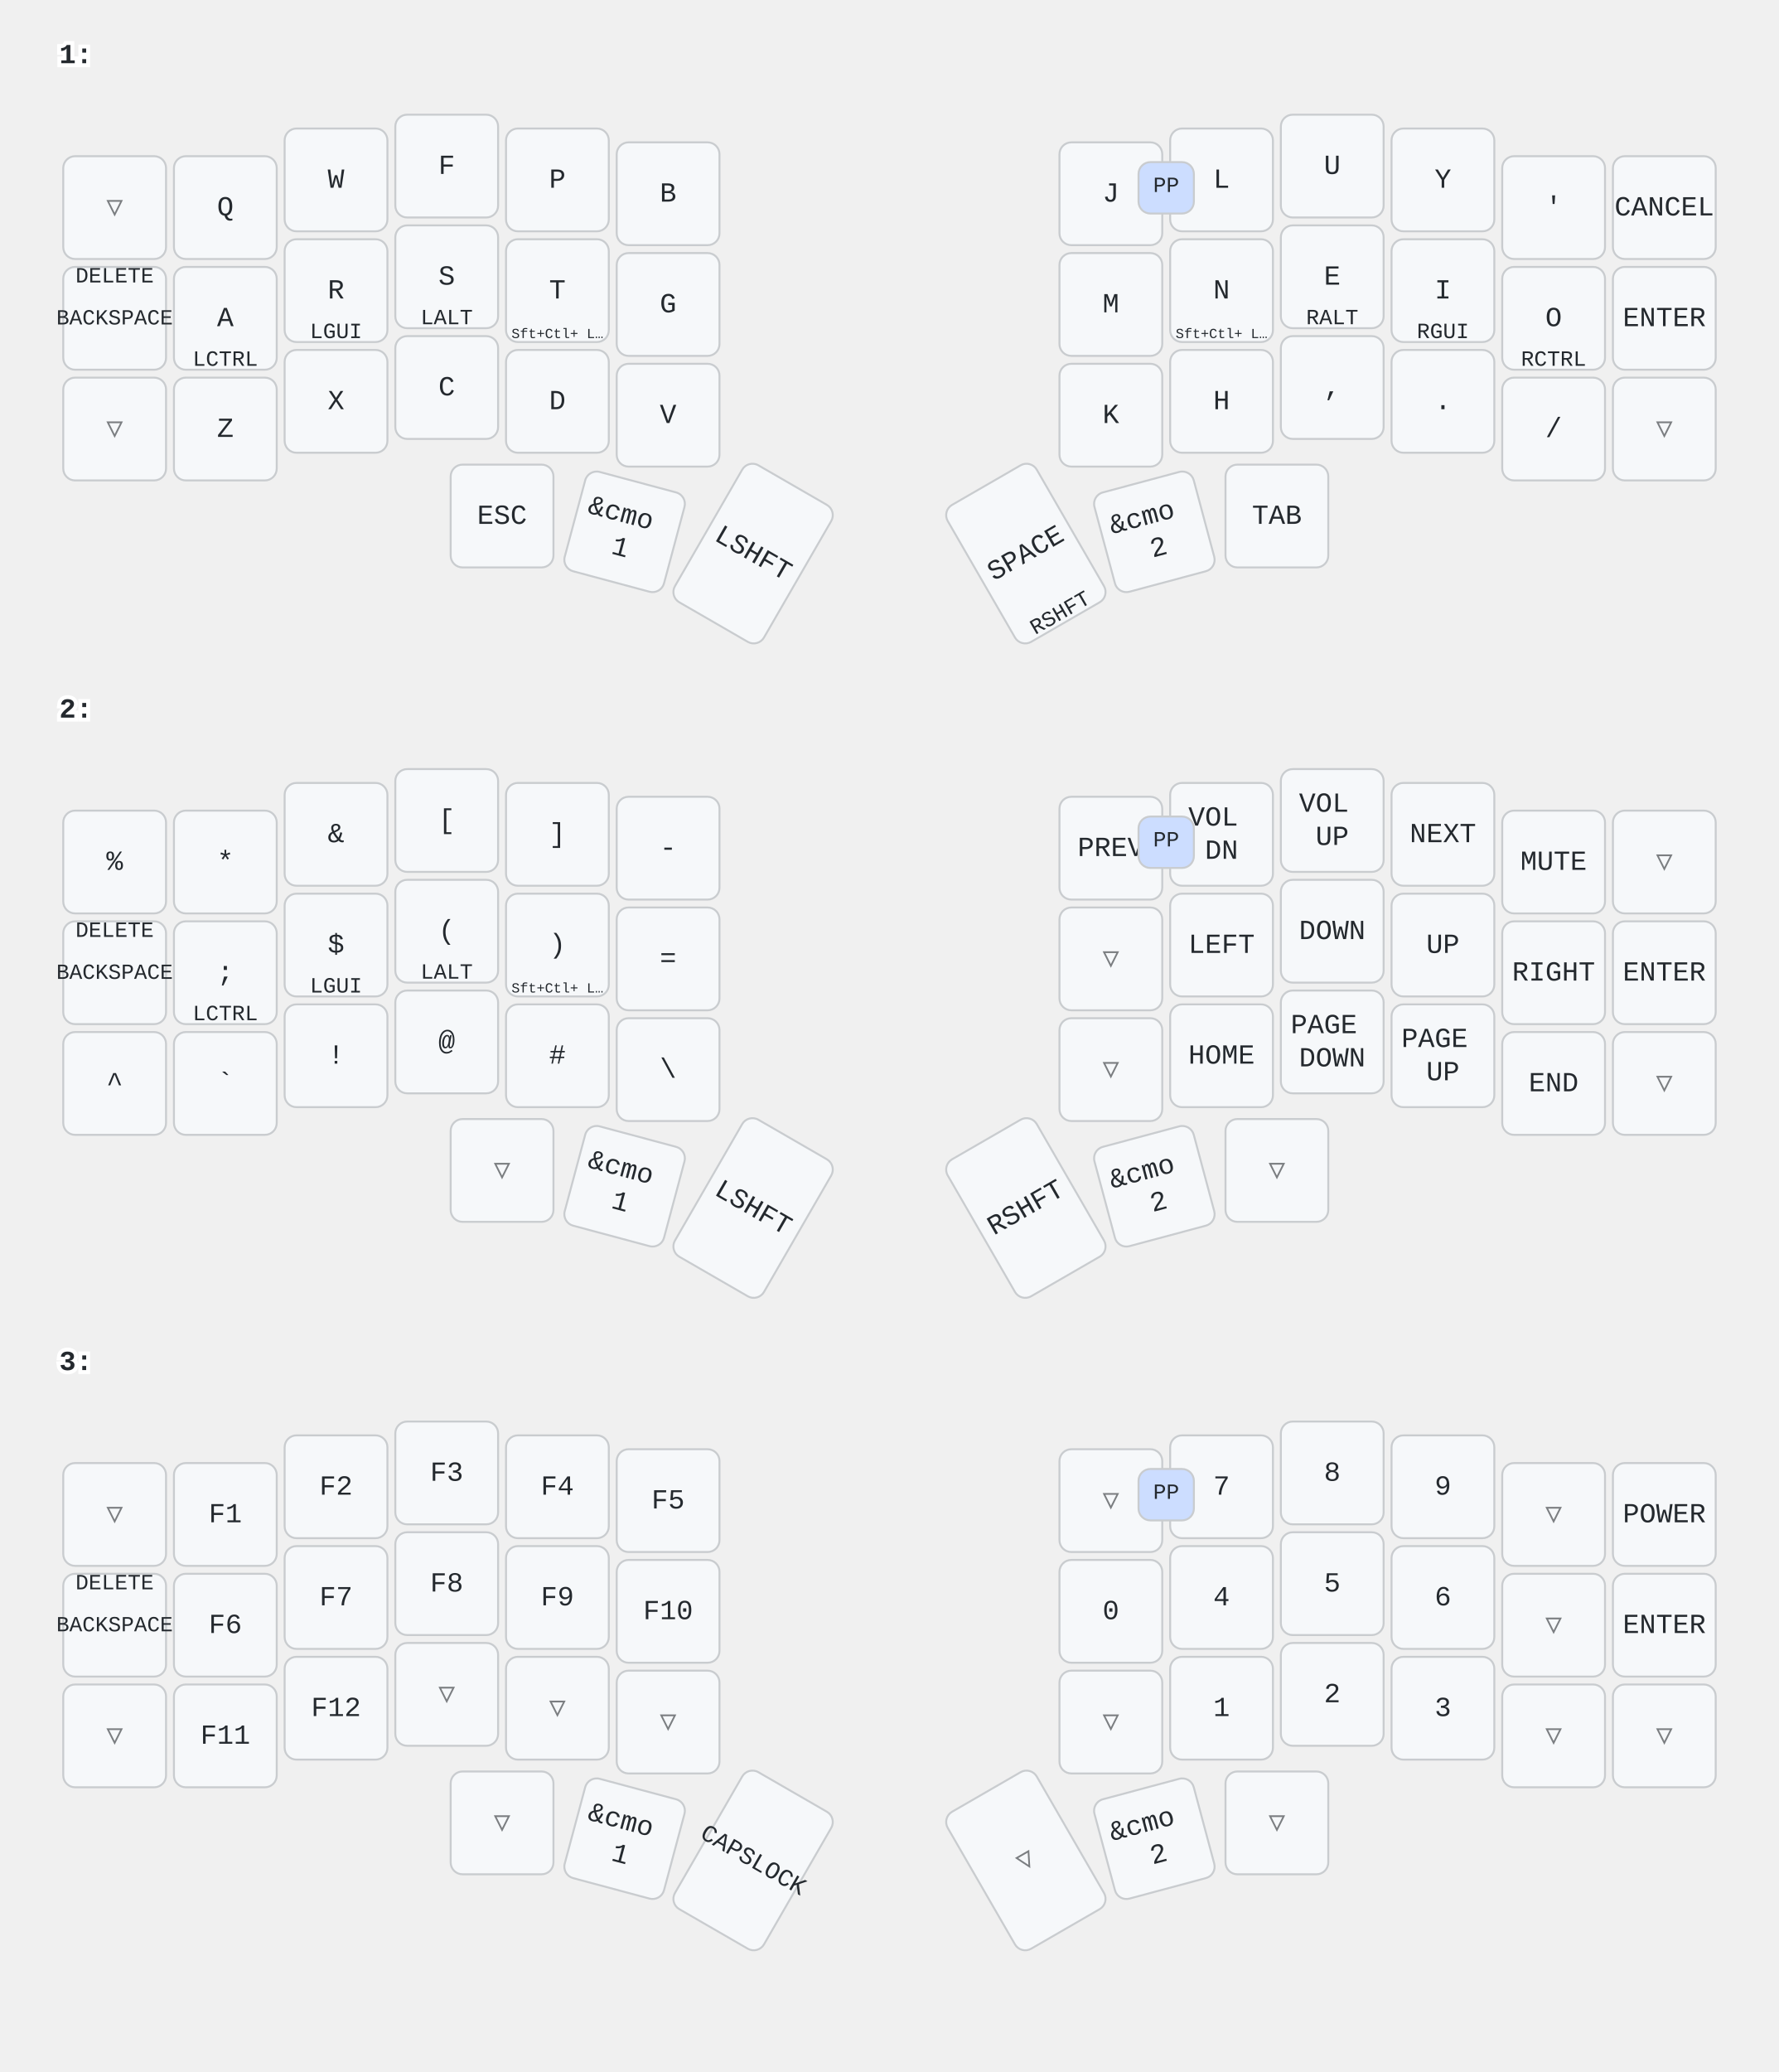
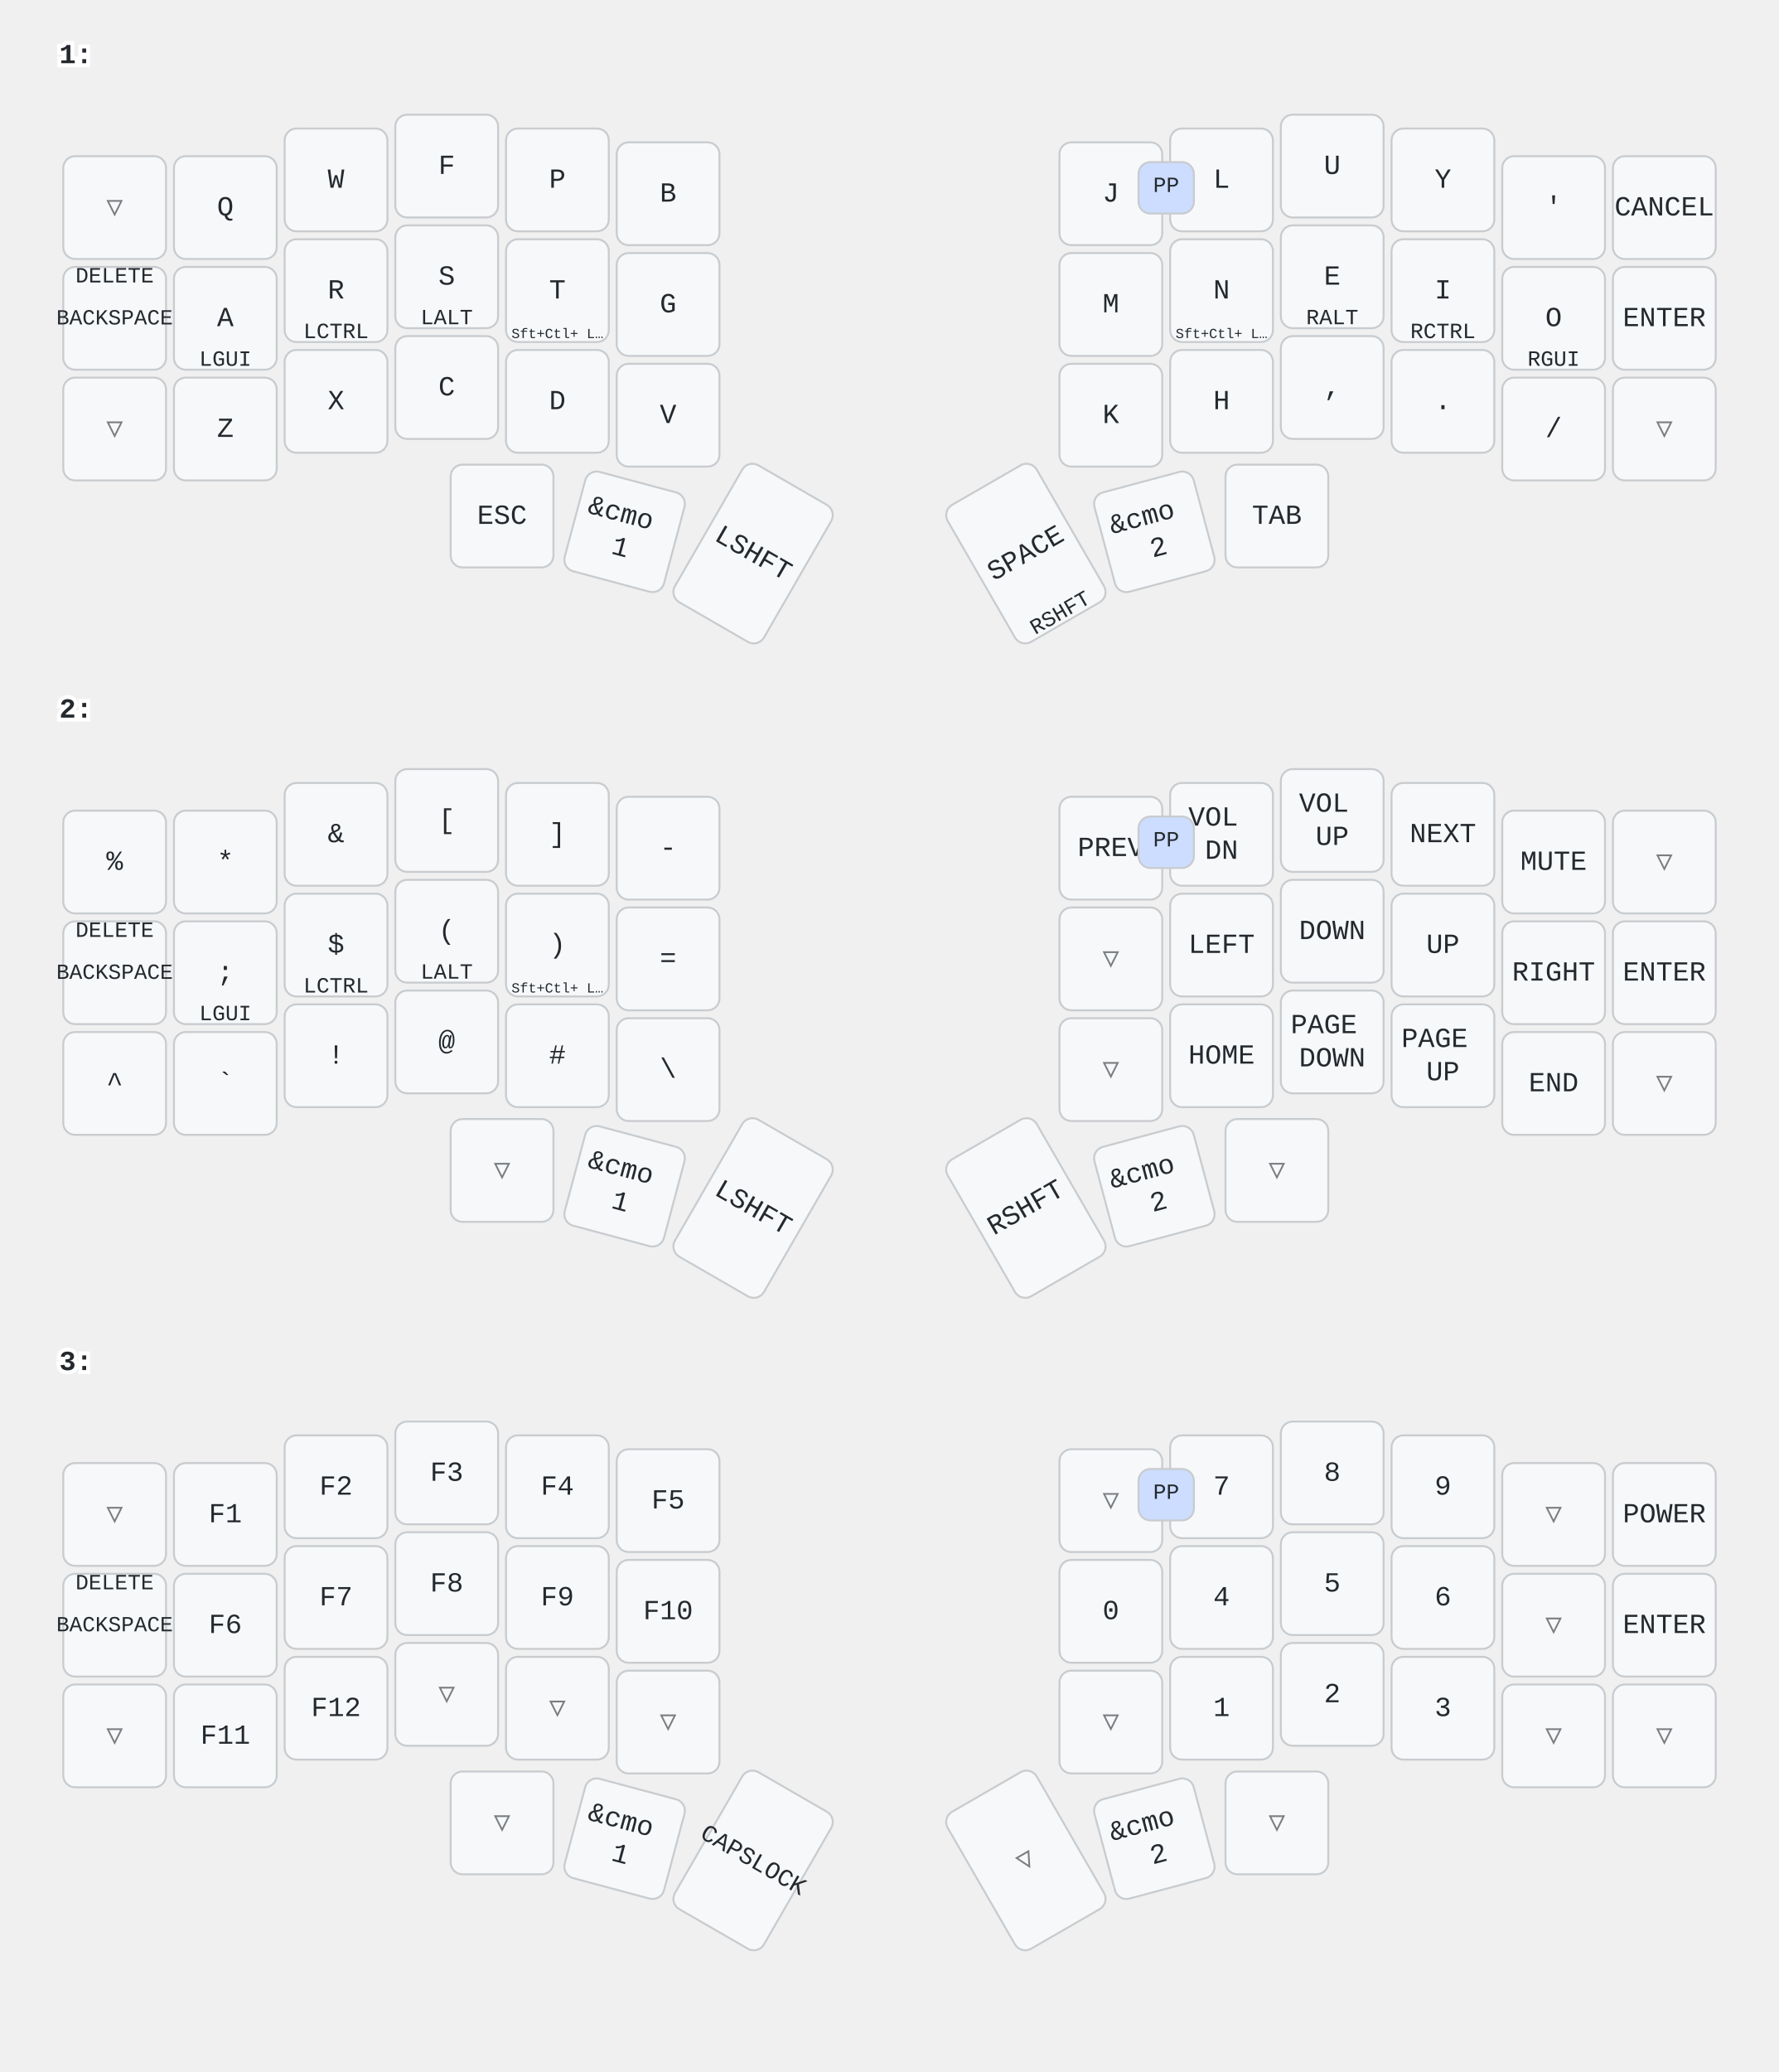
<svg xmlns="http://www.w3.org/2000/svg" width="900" height="1048" viewBox="0 0 900 1048" class="keymap">
  <style>/* inherit to force styles through use tags */
svg path {
    fill: inherit;
}

/* font and background color specifications */
svg.keymap {
    font-family: SFMono-Regular,Consolas,Liberation Mono,Menlo,monospace;
    font-size: 14px;
    font-kerning: normal;
    text-rendering: optimizeLegibility;
    fill: #24292e;
}

/* default key styling */
rect.key {
    fill: #f6f8fa;
}

rect.key, rect.combo {
    stroke: #c9cccf;
    stroke-width: 1;
}

/* default key side styling, only used is draw_key_sides is set */
rect.side {
    filter: brightness(90%);
}

/* color accent for combo boxes */
rect.combo, rect.combo-separate {
    fill: #cdf;
}

/* color accent for held keys */
rect.held, rect.combo.held {
    fill: #fdd;
}

/* color accent for ghost (optional) keys */
rect.ghost, rect.combo.ghost {
    stroke-dasharray: 4, 4;
    stroke-width: 2;
}

text {
    text-anchor: middle;
    dominant-baseline: middle;
}

/* styling for layer labels */
text.label {
    font-weight: bold;
    text-anchor: start;
    stroke: white;
    stroke-width: 4;
    paint-order: stroke;
}

/* styling for optional footer */
text.footer {
    text-anchor: end;
    dominant-baseline: auto;
    stroke: white;
    stroke-width: 4;
    paint-order: stroke;
}

/* styling for combo tap, and key hold/shifted label text */
text.combo, text.hold, text.shifted {
    font-size: 11px;
}

text.hold {
    text-anchor: middle;
    dominant-baseline: auto;
}

text.shifted {
    text-anchor: middle;
    dominant-baseline: hanging;
}

/* styling for hold/shifted label text in combo box */
text.combo.hold, text.combo.shifted {
    font-size: 8px;
}

/* lighter symbol for transparent keys */
text.trans {
    fill: #7b7e81;
}

/* styling for combo dendrons */
path.combo {
    stroke-width: 1;
    stroke: gray;
    fill: none;
}

/* Start Tabler Icons Cleanup */
/* cannot use height/width with glyphs */
.icon-tabler &gt; path {
    fill: inherit;
    stroke: inherit;
    stroke-width: 2;
}
/* hide tabler's default box */
.icon-tabler &gt; path[stroke="none"][fill="none"] {
    visibility: hidden;
}
/* End Tabler Icons Cleanup */
</style>
  <g transform="translate(30, 0)" class="layer-1">
    <text x="0" y="28" class="label">1:</text>
    <g transform="translate(0, 56)">
      <g transform="translate(28, 49)" class="key trans keypos-0">
        <rect rx="6" ry="6" x="-26" y="-26" width="52" height="52" class="key trans" />
        <text x="0" y="0" class="key trans tap">▽</text>
      </g>
      <g transform="translate(84, 49)" class="key keypos-1">
        <rect rx="6" ry="6" x="-26" y="-26" width="52" height="52" class="key" />
        <text x="0" y="0" class="key tap">Q</text>
      </g>
      <g transform="translate(140, 35)" class="key keypos-2">
        <rect rx="6" ry="6" x="-26" y="-26" width="52" height="52" class="key" />
        <text x="0" y="0" class="key tap">W</text>
      </g>
      <g transform="translate(196, 28)" class="key keypos-3">
        <rect rx="6" ry="6" x="-26" y="-26" width="52" height="52" class="key" />
        <text x="0" y="0" class="key tap">F</text>
      </g>
      <g transform="translate(252, 35)" class="key keypos-4">
        <rect rx="6" ry="6" x="-26" y="-26" width="52" height="52" class="key" />
        <text x="0" y="0" class="key tap">P</text>
      </g>
      <g transform="translate(308, 42)" class="key keypos-5">
        <rect rx="6" ry="6" x="-26" y="-26" width="52" height="52" class="key" />
        <text x="0" y="0" class="key tap">B</text>
      </g>
      <g transform="translate(532, 42)" class="key keypos-6">
        <rect rx="6" ry="6" x="-26" y="-26" width="52" height="52" class="key" />
        <text x="0" y="0" class="key tap">J</text>
      </g>
      <g transform="translate(588, 35)" class="key keypos-7">
        <rect rx="6" ry="6" x="-26" y="-26" width="52" height="52" class="key" />
        <text x="0" y="0" class="key tap">L</text>
      </g>
      <g transform="translate(644, 28)" class="key keypos-8">
        <rect rx="6" ry="6" x="-26" y="-26" width="52" height="52" class="key" />
        <text x="0" y="0" class="key tap">U</text>
      </g>
      <g transform="translate(700, 35)" class="key keypos-9">
        <rect rx="6" ry="6" x="-26" y="-26" width="52" height="52" class="key" />
        <text x="0" y="0" class="key tap">Y</text>
      </g>
      <g transform="translate(756, 49)" class="key keypos-10">
        <rect rx="6" ry="6" x="-26" y="-26" width="52" height="52" class="key" />
        <text x="0" y="0" class="key tap">'</text>
      </g>
      <g transform="translate(812, 49)" class="key keypos-11">
        <rect rx="6" ry="6" x="-26" y="-26" width="52" height="52" class="key" />
        <text x="0" y="0" class="key tap">CANCEL</text>
      </g>
      <g transform="translate(28, 105)" class="key keypos-12">
        <rect rx="6" ry="6" x="-26" y="-26" width="52" height="52" class="key" />
        <text x="0" y="0" class="key tap">
          <tspan style="font-size: 78%">BACKSPACE</tspan>
        </text>
        <text x="0" y="-24" class="key shifted">DELETE</text>
      </g>
      <g transform="translate(84, 105)" class="key keypos-13">
        <rect rx="6" ry="6" x="-26" y="-26" width="52" height="52" class="key" />
        <text x="0" y="0" class="key tap">A</text>
+         <text x="0" y="24" class="key hold">LGUI</text>
+       </g>
+       <g transform="translate(140, 91)" class="key keypos-14">
+         <rect rx="6" ry="6" x="-26" y="-26" width="52" height="52" class="key" />
+         <text x="0" y="0" class="key tap">R</text>
        <text x="0" y="24" class="key hold">LCTRL</text>
-       </g>
-       <g transform="translate(140, 91)" class="key keypos-14">
-         <rect rx="6" ry="6" x="-26" y="-26" width="52" height="52" class="key" />
-         <text x="0" y="0" class="key tap">R</text>
-         <text x="0" y="24" class="key hold">LGUI</text>
      </g>
      <g transform="translate(196, 84)" class="key keypos-15">
        <rect rx="6" ry="6" x="-26" y="-26" width="52" height="52" class="key" />
        <text x="0" y="0" class="key tap">S</text>
        <text x="0" y="24" class="key hold">LALT</text>
      </g>
      <g transform="translate(252, 91)" class="key keypos-16">
        <rect rx="6" ry="6" x="-26" y="-26" width="52" height="52" class="key" />
        <text x="0" y="0" class="key tap">T</text>
        <text x="0" y="24" class="key hold">
          <tspan style="font-size: 64%">Sft+Ctl+ L…</tspan>
        </text>
      </g>
      <g transform="translate(308, 98)" class="key keypos-17">
        <rect rx="6" ry="6" x="-26" y="-26" width="52" height="52" class="key" />
        <text x="0" y="0" class="key tap">G</text>
      </g>
      <g transform="translate(532, 98)" class="key keypos-18">
        <rect rx="6" ry="6" x="-26" y="-26" width="52" height="52" class="key" />
        <text x="0" y="0" class="key tap">M</text>
      </g>
      <g transform="translate(588, 91)" class="key keypos-19">
        <rect rx="6" ry="6" x="-26" y="-26" width="52" height="52" class="key" />
        <text x="0" y="0" class="key tap">N</text>
        <text x="0" y="24" class="key hold">
          <tspan style="font-size: 64%">Sft+Ctl+ L…</tspan>
        </text>
      </g>
      <g transform="translate(644, 84)" class="key keypos-20">
        <rect rx="6" ry="6" x="-26" y="-26" width="52" height="52" class="key" />
        <text x="0" y="0" class="key tap">E</text>
        <text x="0" y="24" class="key hold">RALT</text>
      </g>
      <g transform="translate(700, 91)" class="key keypos-21">
        <rect rx="6" ry="6" x="-26" y="-26" width="52" height="52" class="key" />
        <text x="0" y="0" class="key tap">I</text>
+         <text x="0" y="24" class="key hold">RCTRL</text>
+       </g>
+       <g transform="translate(756, 105)" class="key keypos-22">
+         <rect rx="6" ry="6" x="-26" y="-26" width="52" height="52" class="key" />
+         <text x="0" y="0" class="key tap">O</text>
        <text x="0" y="24" class="key hold">RGUI</text>
-       </g>
-       <g transform="translate(756, 105)" class="key keypos-22">
-         <rect rx="6" ry="6" x="-26" y="-26" width="52" height="52" class="key" />
-         <text x="0" y="0" class="key tap">O</text>
-         <text x="0" y="24" class="key hold">RCTRL</text>
      </g>
      <g transform="translate(812, 105)" class="key keypos-23">
        <rect rx="6" ry="6" x="-26" y="-26" width="52" height="52" class="key" />
        <text x="0" y="0" class="key tap">ENTER</text>
      </g>
      <g transform="translate(28, 161)" class="key trans keypos-24">
        <rect rx="6" ry="6" x="-26" y="-26" width="52" height="52" class="key trans" />
        <text x="0" y="0" class="key trans tap">▽</text>
      </g>
      <g transform="translate(84, 161)" class="key keypos-25">
        <rect rx="6" ry="6" x="-26" y="-26" width="52" height="52" class="key" />
        <text x="0" y="0" class="key tap">Z</text>
      </g>
      <g transform="translate(140, 147)" class="key keypos-26">
        <rect rx="6" ry="6" x="-26" y="-26" width="52" height="52" class="key" />
        <text x="0" y="0" class="key tap">X</text>
      </g>
      <g transform="translate(196, 140)" class="key keypos-27">
        <rect rx="6" ry="6" x="-26" y="-26" width="52" height="52" class="key" />
        <text x="0" y="0" class="key tap">C</text>
      </g>
      <g transform="translate(252, 147)" class="key keypos-28">
        <rect rx="6" ry="6" x="-26" y="-26" width="52" height="52" class="key" />
        <text x="0" y="0" class="key tap">D</text>
      </g>
      <g transform="translate(308, 154)" class="key keypos-29">
        <rect rx="6" ry="6" x="-26" y="-26" width="52" height="52" class="key" />
        <text x="0" y="0" class="key tap">V</text>
      </g>
      <g transform="translate(532, 154)" class="key keypos-30">
        <rect rx="6" ry="6" x="-26" y="-26" width="52" height="52" class="key" />
        <text x="0" y="0" class="key tap">K</text>
      </g>
      <g transform="translate(588, 147)" class="key keypos-31">
        <rect rx="6" ry="6" x="-26" y="-26" width="52" height="52" class="key" />
        <text x="0" y="0" class="key tap">H</text>
      </g>
      <g transform="translate(644, 140)" class="key keypos-32">
        <rect rx="6" ry="6" x="-26" y="-26" width="52" height="52" class="key" />
        <text x="0" y="0" class="key tap">,</text>
      </g>
      <g transform="translate(700, 147)" class="key keypos-33">
        <rect rx="6" ry="6" x="-26" y="-26" width="52" height="52" class="key" />
        <text x="0" y="0" class="key tap">.</text>
      </g>
      <g transform="translate(756, 161)" class="key keypos-34">
        <rect rx="6" ry="6" x="-26" y="-26" width="52" height="52" class="key" />
        <text x="0" y="0" class="key tap">/</text>
      </g>
      <g transform="translate(812, 161)" class="key trans keypos-35">
        <rect rx="6" ry="6" x="-26" y="-26" width="52" height="52" class="key trans" />
        <text x="0" y="0" class="key trans tap">▽</text>
      </g>
      <g transform="translate(224, 205)" class="key keypos-36">
        <rect rx="6" ry="6" x="-26" y="-26" width="52" height="52" class="key" />
        <text x="0" y="0" class="key tap">ESC</text>
      </g>
      <g transform="translate(286, 213) rotate(15.0)" class="key keypos-37">
        <rect rx="6" ry="6" x="-26" y="-26" width="52" height="52" class="key" />
        <text x="0" y="0" class="key tap">
          <tspan x="0" dy="-0.6em">&amp;cmo</tspan>
          <tspan x="0" dy="1.2em">1</tspan>
        </text>
      </g>
      <g transform="translate(351, 224) rotate(30.0)" class="key keypos-38">
        <rect rx="6" ry="6" x="-26" y="-40" width="52" height="80" class="key" />
        <text x="0" y="0" class="key tap">LSHFT</text>
      </g>
      <g transform="translate(489, 224) rotate(-30.0)" class="key keypos-39">
        <rect rx="6" ry="6" x="-26" y="-40" width="52" height="80" class="key" />
        <text x="0" y="0" class="key tap">SPACE</text>
        <text x="0" y="38" class="key hold">RSHFT</text>
      </g>
      <g transform="translate(554, 213) rotate(-15.0)" class="key keypos-40">
        <rect rx="6" ry="6" x="-26" y="-26" width="52" height="52" class="key" />
        <text x="0" y="0" class="key tap">
          <tspan x="0" dy="-0.6em">&amp;cmo</tspan>
          <tspan x="0" dy="1.2em">2</tspan>
        </text>
      </g>
      <g transform="translate(616, 205)" class="key keypos-41">
        <rect rx="6" ry="6" x="-26" y="-26" width="52" height="52" class="key" />
        <text x="0" y="0" class="key tap">TAB</text>
      </g>
      <g class="combo combopos-0">
        <rect rx="6" ry="6" x="546" y="26" width="28" height="26" class="combo" />
        <text x="560" y="38" class="combo tap">PP</text>
      </g>
    </g>
  </g>
  <g transform="translate(30, 331)" class="layer-2">
    <text x="0" y="28" class="label">2:</text>
    <g transform="translate(0, 56)">
      <g transform="translate(28, 49)" class="key keypos-0">
        <rect rx="6" ry="6" x="-26" y="-26" width="52" height="52" class="key" />
        <text x="0" y="0" class="key tap">%</text>
      </g>
      <g transform="translate(84, 49)" class="key keypos-1">
        <rect rx="6" ry="6" x="-26" y="-26" width="52" height="52" class="key" />
        <text x="0" y="0" class="key tap">*</text>
      </g>
      <g transform="translate(140, 35)" class="key keypos-2">
        <rect rx="6" ry="6" x="-26" y="-26" width="52" height="52" class="key" />
        <text x="0" y="0" class="key tap">&amp;</text>
      </g>
      <g transform="translate(196, 28)" class="key keypos-3">
        <rect rx="6" ry="6" x="-26" y="-26" width="52" height="52" class="key" />
        <text x="0" y="0" class="key tap">[</text>
      </g>
      <g transform="translate(252, 35)" class="key keypos-4">
        <rect rx="6" ry="6" x="-26" y="-26" width="52" height="52" class="key" />
        <text x="0" y="0" class="key tap">]</text>
      </g>
      <g transform="translate(308, 42)" class="key keypos-5">
        <rect rx="6" ry="6" x="-26" y="-26" width="52" height="52" class="key" />
        <text x="0" y="0" class="key tap">-</text>
      </g>
      <g transform="translate(532, 42)" class="key keypos-6">
        <rect rx="6" ry="6" x="-26" y="-26" width="52" height="52" class="key" />
        <text x="0" y="0" class="key tap">PREV</text>
      </g>
      <g transform="translate(588, 35)" class="key keypos-7">
        <rect rx="6" ry="6" x="-26" y="-26" width="52" height="52" class="key" />
        <text x="0" y="0" class="key tap">
          <tspan x="0" dy="-0.6em">VOL</tspan>
          <tspan x="0" dy="1.2em">DN</tspan>
        </text>
      </g>
      <g transform="translate(644, 28)" class="key keypos-8">
        <rect rx="6" ry="6" x="-26" y="-26" width="52" height="52" class="key" />
        <text x="0" y="0" class="key tap">
          <tspan x="0" dy="-0.6em">VOL</tspan>
          <tspan x="0" dy="1.2em">UP</tspan>
        </text>
      </g>
      <g transform="translate(700, 35)" class="key keypos-9">
        <rect rx="6" ry="6" x="-26" y="-26" width="52" height="52" class="key" />
        <text x="0" y="0" class="key tap">NEXT</text>
      </g>
      <g transform="translate(756, 49)" class="key keypos-10">
        <rect rx="6" ry="6" x="-26" y="-26" width="52" height="52" class="key" />
        <text x="0" y="0" class="key tap">MUTE</text>
      </g>
      <g transform="translate(812, 49)" class="key trans keypos-11">
        <rect rx="6" ry="6" x="-26" y="-26" width="52" height="52" class="key trans" />
        <text x="0" y="0" class="key trans tap">▽</text>
      </g>
      <g transform="translate(28, 105)" class="key keypos-12">
        <rect rx="6" ry="6" x="-26" y="-26" width="52" height="52" class="key" />
        <text x="0" y="0" class="key tap">
          <tspan style="font-size: 78%">BACKSPACE</tspan>
        </text>
        <text x="0" y="-24" class="key shifted">DELETE</text>
      </g>
      <g transform="translate(84, 105)" class="key keypos-13">
        <rect rx="6" ry="6" x="-26" y="-26" width="52" height="52" class="key" />
        <text x="0" y="0" class="key tap">;</text>
+         <text x="0" y="24" class="key hold">LGUI</text>
+       </g>
+       <g transform="translate(140, 91)" class="key keypos-14">
+         <rect rx="6" ry="6" x="-26" y="-26" width="52" height="52" class="key" />
+         <text x="0" y="0" class="key tap">$</text>
        <text x="0" y="24" class="key hold">LCTRL</text>
-       </g>
-       <g transform="translate(140, 91)" class="key keypos-14">
-         <rect rx="6" ry="6" x="-26" y="-26" width="52" height="52" class="key" />
-         <text x="0" y="0" class="key tap">$</text>
-         <text x="0" y="24" class="key hold">LGUI</text>
      </g>
      <g transform="translate(196, 84)" class="key keypos-15">
        <rect rx="6" ry="6" x="-26" y="-26" width="52" height="52" class="key" />
        <text x="0" y="0" class="key tap">(</text>
        <text x="0" y="24" class="key hold">LALT</text>
      </g>
      <g transform="translate(252, 91)" class="key keypos-16">
        <rect rx="6" ry="6" x="-26" y="-26" width="52" height="52" class="key" />
        <text x="0" y="0" class="key tap">)</text>
        <text x="0" y="24" class="key hold">
          <tspan style="font-size: 64%">Sft+Ctl+ L…</tspan>
        </text>
      </g>
      <g transform="translate(308, 98)" class="key keypos-17">
        <rect rx="6" ry="6" x="-26" y="-26" width="52" height="52" class="key" />
        <text x="0" y="0" class="key tap">=</text>
      </g>
      <g transform="translate(532, 98)" class="key trans keypos-18">
        <rect rx="6" ry="6" x="-26" y="-26" width="52" height="52" class="key trans" />
        <text x="0" y="0" class="key trans tap">▽</text>
      </g>
      <g transform="translate(588, 91)" class="key keypos-19">
        <rect rx="6" ry="6" x="-26" y="-26" width="52" height="52" class="key" />
        <text x="0" y="0" class="key tap">LEFT</text>
      </g>
      <g transform="translate(644, 84)" class="key keypos-20">
        <rect rx="6" ry="6" x="-26" y="-26" width="52" height="52" class="key" />
        <text x="0" y="0" class="key tap">DOWN</text>
      </g>
      <g transform="translate(700, 91)" class="key keypos-21">
        <rect rx="6" ry="6" x="-26" y="-26" width="52" height="52" class="key" />
        <text x="0" y="0" class="key tap">UP</text>
      </g>
      <g transform="translate(756, 105)" class="key keypos-22">
        <rect rx="6" ry="6" x="-26" y="-26" width="52" height="52" class="key" />
        <text x="0" y="0" class="key tap">RIGHT</text>
      </g>
      <g transform="translate(812, 105)" class="key keypos-23">
        <rect rx="6" ry="6" x="-26" y="-26" width="52" height="52" class="key" />
        <text x="0" y="0" class="key tap">ENTER</text>
      </g>
      <g transform="translate(28, 161)" class="key keypos-24">
        <rect rx="6" ry="6" x="-26" y="-26" width="52" height="52" class="key" />
        <text x="0" y="0" class="key tap">^</text>
      </g>
      <g transform="translate(84, 161)" class="key keypos-25">
        <rect rx="6" ry="6" x="-26" y="-26" width="52" height="52" class="key" />
        <text x="0" y="0" class="key tap">`</text>
      </g>
      <g transform="translate(140, 147)" class="key keypos-26">
        <rect rx="6" ry="6" x="-26" y="-26" width="52" height="52" class="key" />
        <text x="0" y="0" class="key tap">!</text>
      </g>
      <g transform="translate(196, 140)" class="key keypos-27">
        <rect rx="6" ry="6" x="-26" y="-26" width="52" height="52" class="key" />
        <text x="0" y="0" class="key tap">@</text>
      </g>
      <g transform="translate(252, 147)" class="key keypos-28">
        <rect rx="6" ry="6" x="-26" y="-26" width="52" height="52" class="key" />
        <text x="0" y="0" class="key tap">#</text>
      </g>
      <g transform="translate(308, 154)" class="key keypos-29">
        <rect rx="6" ry="6" x="-26" y="-26" width="52" height="52" class="key" />
        <text x="0" y="0" class="key tap">\</text>
      </g>
      <g transform="translate(532, 154)" class="key trans keypos-30">
        <rect rx="6" ry="6" x="-26" y="-26" width="52" height="52" class="key trans" />
        <text x="0" y="0" class="key trans tap">▽</text>
      </g>
      <g transform="translate(588, 147)" class="key keypos-31">
        <rect rx="6" ry="6" x="-26" y="-26" width="52" height="52" class="key" />
        <text x="0" y="0" class="key tap">HOME</text>
      </g>
      <g transform="translate(644, 140)" class="key keypos-32">
        <rect rx="6" ry="6" x="-26" y="-26" width="52" height="52" class="key" />
        <text x="0" y="0" class="key tap">
          <tspan x="0" dy="-0.6em">PAGE</tspan>
          <tspan x="0" dy="1.2em">DOWN</tspan>
        </text>
      </g>
      <g transform="translate(700, 147)" class="key keypos-33">
        <rect rx="6" ry="6" x="-26" y="-26" width="52" height="52" class="key" />
        <text x="0" y="0" class="key tap">
          <tspan x="0" dy="-0.6em">PAGE</tspan>
          <tspan x="0" dy="1.2em">UP</tspan>
        </text>
      </g>
      <g transform="translate(756, 161)" class="key keypos-34">
        <rect rx="6" ry="6" x="-26" y="-26" width="52" height="52" class="key" />
        <text x="0" y="0" class="key tap">END</text>
      </g>
      <g transform="translate(812, 161)" class="key trans keypos-35">
        <rect rx="6" ry="6" x="-26" y="-26" width="52" height="52" class="key trans" />
        <text x="0" y="0" class="key trans tap">▽</text>
      </g>
      <g transform="translate(224, 205)" class="key trans keypos-36">
        <rect rx="6" ry="6" x="-26" y="-26" width="52" height="52" class="key trans" />
        <text x="0" y="0" class="key trans tap">▽</text>
      </g>
      <g transform="translate(286, 213) rotate(15.0)" class="key keypos-37">
        <rect rx="6" ry="6" x="-26" y="-26" width="52" height="52" class="key" />
        <text x="0" y="0" class="key tap">
          <tspan x="0" dy="-0.6em">&amp;cmo</tspan>
          <tspan x="0" dy="1.2em">1</tspan>
        </text>
      </g>
      <g transform="translate(351, 224) rotate(30.0)" class="key keypos-38">
        <rect rx="6" ry="6" x="-26" y="-40" width="52" height="80" class="key" />
        <text x="0" y="0" class="key tap">LSHFT</text>
      </g>
      <g transform="translate(489, 224) rotate(-30.0)" class="key keypos-39">
        <rect rx="6" ry="6" x="-26" y="-40" width="52" height="80" class="key" />
        <text x="0" y="0" class="key tap">RSHFT</text>
      </g>
      <g transform="translate(554, 213) rotate(-15.0)" class="key keypos-40">
        <rect rx="6" ry="6" x="-26" y="-26" width="52" height="52" class="key" />
        <text x="0" y="0" class="key tap">
          <tspan x="0" dy="-0.6em">&amp;cmo</tspan>
          <tspan x="0" dy="1.2em">2</tspan>
        </text>
      </g>
      <g transform="translate(616, 205)" class="key trans keypos-41">
        <rect rx="6" ry="6" x="-26" y="-26" width="52" height="52" class="key trans" />
        <text x="0" y="0" class="key trans tap">▽</text>
      </g>
      <g class="combo combopos-0">
        <rect rx="6" ry="6" x="546" y="26" width="28" height="26" class="combo" />
        <text x="560" y="38" class="combo tap">PP</text>
      </g>
    </g>
  </g>
  <g transform="translate(30, 661)" class="layer-3">
    <text x="0" y="28" class="label">3:</text>
    <g transform="translate(0, 56)">
      <g transform="translate(28, 49)" class="key trans keypos-0">
        <rect rx="6" ry="6" x="-26" y="-26" width="52" height="52" class="key trans" />
        <text x="0" y="0" class="key trans tap">▽</text>
      </g>
      <g transform="translate(84, 49)" class="key keypos-1">
        <rect rx="6" ry="6" x="-26" y="-26" width="52" height="52" class="key" />
        <text x="0" y="0" class="key tap">F1</text>
      </g>
      <g transform="translate(140, 35)" class="key keypos-2">
        <rect rx="6" ry="6" x="-26" y="-26" width="52" height="52" class="key" />
        <text x="0" y="0" class="key tap">F2</text>
      </g>
      <g transform="translate(196, 28)" class="key keypos-3">
        <rect rx="6" ry="6" x="-26" y="-26" width="52" height="52" class="key" />
        <text x="0" y="0" class="key tap">F3</text>
      </g>
      <g transform="translate(252, 35)" class="key keypos-4">
        <rect rx="6" ry="6" x="-26" y="-26" width="52" height="52" class="key" />
        <text x="0" y="0" class="key tap">F4</text>
      </g>
      <g transform="translate(308, 42)" class="key keypos-5">
        <rect rx="6" ry="6" x="-26" y="-26" width="52" height="52" class="key" />
        <text x="0" y="0" class="key tap">F5</text>
      </g>
      <g transform="translate(532, 42)" class="key trans keypos-6">
        <rect rx="6" ry="6" x="-26" y="-26" width="52" height="52" class="key trans" />
        <text x="0" y="0" class="key trans tap">▽</text>
      </g>
      <g transform="translate(588, 35)" class="key keypos-7">
        <rect rx="6" ry="6" x="-26" y="-26" width="52" height="52" class="key" />
        <text x="0" y="0" class="key tap">7</text>
      </g>
      <g transform="translate(644, 28)" class="key keypos-8">
        <rect rx="6" ry="6" x="-26" y="-26" width="52" height="52" class="key" />
        <text x="0" y="0" class="key tap">8</text>
      </g>
      <g transform="translate(700, 35)" class="key keypos-9">
        <rect rx="6" ry="6" x="-26" y="-26" width="52" height="52" class="key" />
        <text x="0" y="0" class="key tap">9</text>
      </g>
      <g transform="translate(756, 49)" class="key trans keypos-10">
        <rect rx="6" ry="6" x="-26" y="-26" width="52" height="52" class="key trans" />
        <text x="0" y="0" class="key trans tap">▽</text>
      </g>
      <g transform="translate(812, 49)" class="key keypos-11">
        <rect rx="6" ry="6" x="-26" y="-26" width="52" height="52" class="key" />
        <text x="0" y="0" class="key tap">POWER</text>
      </g>
      <g transform="translate(28, 105)" class="key keypos-12">
        <rect rx="6" ry="6" x="-26" y="-26" width="52" height="52" class="key" />
        <text x="0" y="0" class="key tap">
          <tspan style="font-size: 78%">BACKSPACE</tspan>
        </text>
        <text x="0" y="-24" class="key shifted">DELETE</text>
      </g>
      <g transform="translate(84, 105)" class="key keypos-13">
        <rect rx="6" ry="6" x="-26" y="-26" width="52" height="52" class="key" />
        <text x="0" y="0" class="key tap">F6</text>
      </g>
      <g transform="translate(140, 91)" class="key keypos-14">
        <rect rx="6" ry="6" x="-26" y="-26" width="52" height="52" class="key" />
        <text x="0" y="0" class="key tap">F7</text>
      </g>
      <g transform="translate(196, 84)" class="key keypos-15">
        <rect rx="6" ry="6" x="-26" y="-26" width="52" height="52" class="key" />
        <text x="0" y="0" class="key tap">F8</text>
      </g>
      <g transform="translate(252, 91)" class="key keypos-16">
        <rect rx="6" ry="6" x="-26" y="-26" width="52" height="52" class="key" />
        <text x="0" y="0" class="key tap">F9</text>
      </g>
      <g transform="translate(308, 98)" class="key keypos-17">
        <rect rx="6" ry="6" x="-26" y="-26" width="52" height="52" class="key" />
        <text x="0" y="0" class="key tap">F10</text>
      </g>
      <g transform="translate(532, 98)" class="key keypos-18">
        <rect rx="6" ry="6" x="-26" y="-26" width="52" height="52" class="key" />
        <text x="0" y="0" class="key tap">0</text>
      </g>
      <g transform="translate(588, 91)" class="key keypos-19">
        <rect rx="6" ry="6" x="-26" y="-26" width="52" height="52" class="key" />
        <text x="0" y="0" class="key tap">4</text>
      </g>
      <g transform="translate(644, 84)" class="key keypos-20">
        <rect rx="6" ry="6" x="-26" y="-26" width="52" height="52" class="key" />
        <text x="0" y="0" class="key tap">5</text>
      </g>
      <g transform="translate(700, 91)" class="key keypos-21">
        <rect rx="6" ry="6" x="-26" y="-26" width="52" height="52" class="key" />
        <text x="0" y="0" class="key tap">6</text>
      </g>
      <g transform="translate(756, 105)" class="key trans keypos-22">
        <rect rx="6" ry="6" x="-26" y="-26" width="52" height="52" class="key trans" />
        <text x="0" y="0" class="key trans tap">▽</text>
      </g>
      <g transform="translate(812, 105)" class="key keypos-23">
        <rect rx="6" ry="6" x="-26" y="-26" width="52" height="52" class="key" />
        <text x="0" y="0" class="key tap">ENTER</text>
      </g>
      <g transform="translate(28, 161)" class="key trans keypos-24">
        <rect rx="6" ry="6" x="-26" y="-26" width="52" height="52" class="key trans" />
        <text x="0" y="0" class="key trans tap">▽</text>
      </g>
      <g transform="translate(84, 161)" class="key keypos-25">
        <rect rx="6" ry="6" x="-26" y="-26" width="52" height="52" class="key" />
        <text x="0" y="0" class="key tap">F11</text>
      </g>
      <g transform="translate(140, 147)" class="key keypos-26">
        <rect rx="6" ry="6" x="-26" y="-26" width="52" height="52" class="key" />
        <text x="0" y="0" class="key tap">F12</text>
      </g>
      <g transform="translate(196, 140)" class="key trans keypos-27">
        <rect rx="6" ry="6" x="-26" y="-26" width="52" height="52" class="key trans" />
        <text x="0" y="0" class="key trans tap">▽</text>
      </g>
      <g transform="translate(252, 147)" class="key trans keypos-28">
        <rect rx="6" ry="6" x="-26" y="-26" width="52" height="52" class="key trans" />
        <text x="0" y="0" class="key trans tap">▽</text>
      </g>
      <g transform="translate(308, 154)" class="key trans keypos-29">
        <rect rx="6" ry="6" x="-26" y="-26" width="52" height="52" class="key trans" />
        <text x="0" y="0" class="key trans tap">▽</text>
      </g>
      <g transform="translate(532, 154)" class="key trans keypos-30">
        <rect rx="6" ry="6" x="-26" y="-26" width="52" height="52" class="key trans" />
        <text x="0" y="0" class="key trans tap">▽</text>
      </g>
      <g transform="translate(588, 147)" class="key keypos-31">
        <rect rx="6" ry="6" x="-26" y="-26" width="52" height="52" class="key" />
        <text x="0" y="0" class="key tap">1</text>
      </g>
      <g transform="translate(644, 140)" class="key keypos-32">
        <rect rx="6" ry="6" x="-26" y="-26" width="52" height="52" class="key" />
        <text x="0" y="0" class="key tap">2</text>
      </g>
      <g transform="translate(700, 147)" class="key keypos-33">
        <rect rx="6" ry="6" x="-26" y="-26" width="52" height="52" class="key" />
        <text x="0" y="0" class="key tap">3</text>
      </g>
      <g transform="translate(756, 161)" class="key trans keypos-34">
        <rect rx="6" ry="6" x="-26" y="-26" width="52" height="52" class="key trans" />
        <text x="0" y="0" class="key trans tap">▽</text>
      </g>
      <g transform="translate(812, 161)" class="key trans keypos-35">
        <rect rx="6" ry="6" x="-26" y="-26" width="52" height="52" class="key trans" />
        <text x="0" y="0" class="key trans tap">▽</text>
      </g>
      <g transform="translate(224, 205)" class="key trans keypos-36">
        <rect rx="6" ry="6" x="-26" y="-26" width="52" height="52" class="key trans" />
        <text x="0" y="0" class="key trans tap">▽</text>
      </g>
      <g transform="translate(286, 213) rotate(15.0)" class="key keypos-37">
        <rect rx="6" ry="6" x="-26" y="-26" width="52" height="52" class="key" />
        <text x="0" y="0" class="key tap">
          <tspan x="0" dy="-0.6em">&amp;cmo</tspan>
          <tspan x="0" dy="1.2em">1</tspan>
        </text>
      </g>
      <g transform="translate(351, 224) rotate(30.0)" class="key keypos-38">
        <rect rx="6" ry="6" x="-26" y="-40" width="52" height="80" class="key" />
        <text x="0" y="0" class="key tap">
          <tspan style="font-size: 88%">CAPSLOCK</tspan>
        </text>
      </g>
      <g transform="translate(489, 224) rotate(-30.0)" class="key trans keypos-39">
        <rect rx="6" ry="6" x="-26" y="-40" width="52" height="80" class="key trans" />
        <text x="0" y="0" class="key trans tap">▽</text>
      </g>
      <g transform="translate(554, 213) rotate(-15.0)" class="key keypos-40">
        <rect rx="6" ry="6" x="-26" y="-26" width="52" height="52" class="key" />
        <text x="0" y="0" class="key tap">
          <tspan x="0" dy="-0.6em">&amp;cmo</tspan>
          <tspan x="0" dy="1.2em">2</tspan>
        </text>
      </g>
      <g transform="translate(616, 205)" class="key trans keypos-41">
        <rect rx="6" ry="6" x="-26" y="-26" width="52" height="52" class="key trans" />
        <text x="0" y="0" class="key trans tap">▽</text>
      </g>
      <g class="combo combopos-0">
        <rect rx="6" ry="6" x="546" y="26" width="28" height="26" class="combo" />
        <text x="560" y="38" class="combo tap">PP</text>
      </g>
    </g>
  </g>
</svg>
